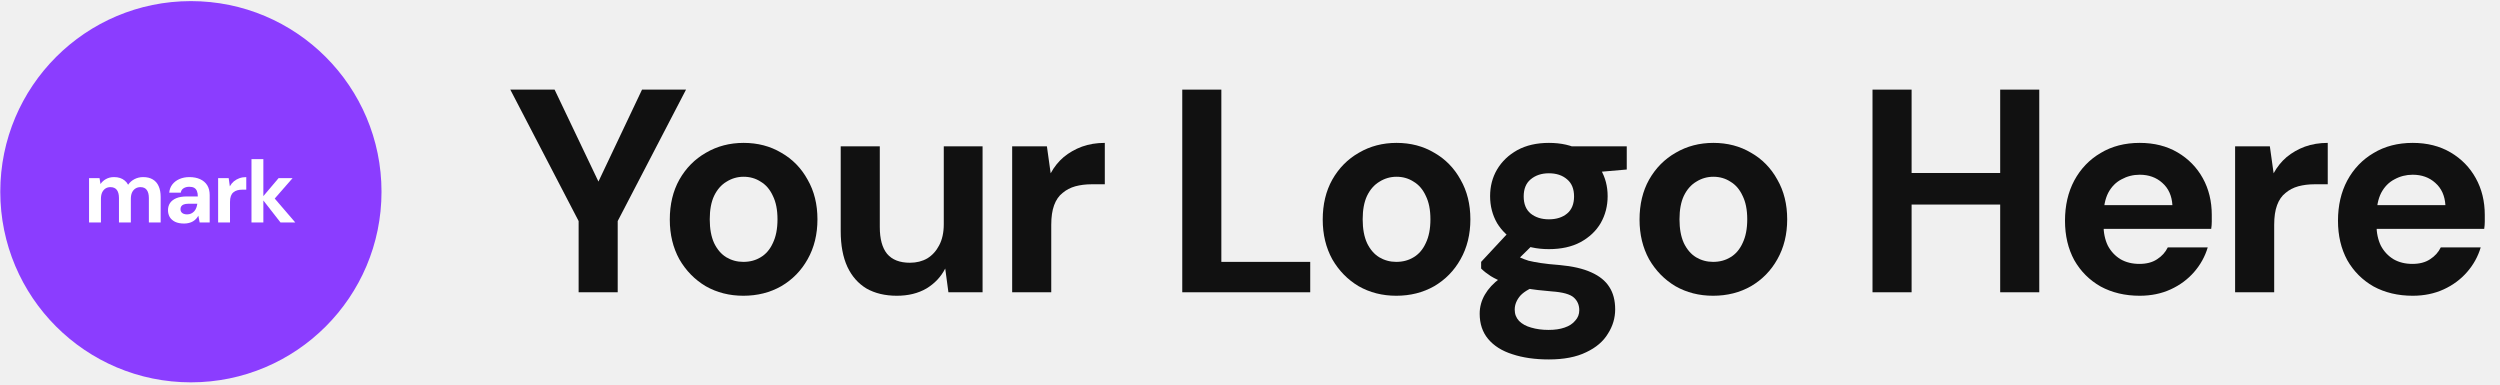
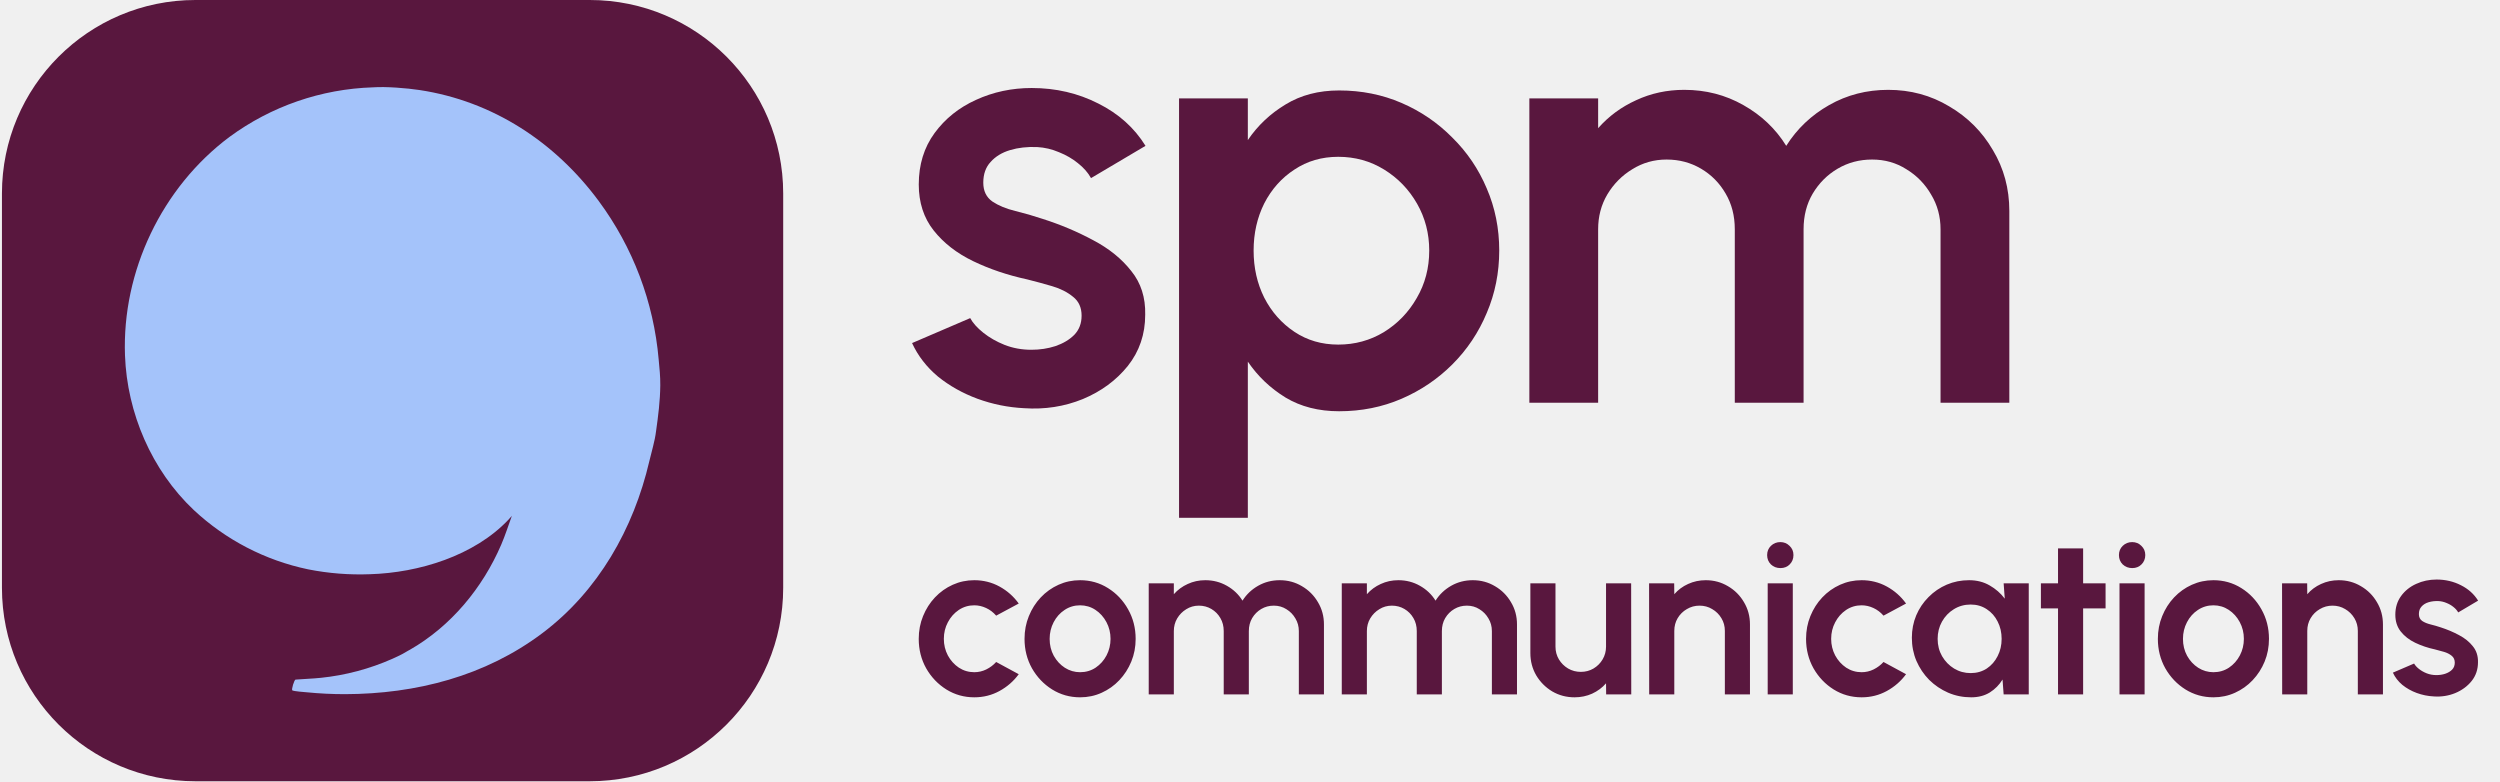
- <svg xmlns="http://www.w3.org/2000/svg" width="1138" height="175" viewBox="0 0 1138 175" fill="none">
-   <circle cx="86.897" cy="87.275" r="86.768" fill="#8B3DFF" />
-   <path d="M263.39 133.043V100.624L232.288 40.793H252.451L274.196 86.391H270.638L292.251 40.793H312.282L281.181 100.624V133.043H263.39Z" fill="#111111" />
-   <path d="M338.366 134.625C332.04 134.625 326.329 133.175 321.234 130.276C316.226 127.289 312.228 123.203 309.241 118.02C306.342 112.748 304.892 106.73 304.892 99.965C304.892 93.024 306.342 86.962 309.241 81.779C312.228 76.507 316.27 72.422 321.365 69.522C326.461 66.535 332.172 65.042 338.498 65.042C344.911 65.042 350.622 66.535 355.63 69.522C360.726 72.422 364.723 76.507 367.622 81.779C370.609 86.962 372.103 92.98 372.103 99.833C372.103 106.686 370.609 112.748 367.622 118.02C364.723 123.203 360.726 127.289 355.63 130.276C350.534 133.175 344.779 134.625 338.366 134.625ZM338.366 119.206C341.353 119.206 343.989 118.503 346.273 117.097C348.645 115.692 350.49 113.539 351.808 110.64C353.214 107.74 353.917 104.138 353.917 99.833C353.917 95.528 353.214 91.97 351.808 89.159C350.49 86.259 348.645 84.107 346.273 82.701C343.989 81.207 341.397 80.461 338.498 80.461C335.686 80.461 333.094 81.207 330.722 82.701C328.35 84.107 326.461 86.259 325.055 89.159C323.738 91.97 323.079 95.528 323.079 99.833C323.079 104.138 323.738 107.74 325.055 110.64C326.461 113.539 328.306 115.692 330.59 117.097C332.963 118.503 335.554 119.206 338.366 119.206Z" fill="#111111" />
-   <path d="M408.259 134.625C402.899 134.625 398.287 133.527 394.421 131.33C390.643 129.046 387.744 125.751 385.723 121.446C383.703 117.053 382.692 111.65 382.692 105.237V66.623H400.483V103.392C400.483 108.751 401.582 112.792 403.778 115.516C406.062 118.239 409.533 119.601 414.189 119.601C417.176 119.601 419.812 118.942 422.096 117.624C424.381 116.219 426.182 114.242 427.5 111.694C428.905 109.058 429.608 105.852 429.608 102.074V66.623H447.268V133.043H431.717L430.267 122.237C428.334 126.015 425.479 129.046 421.701 131.33C417.923 133.527 413.442 134.625 408.259 134.625Z" fill="#111111" />
-   <path d="M460.737 133.043V66.623H476.552L478.265 78.879C479.846 75.98 481.823 73.52 484.195 71.499C486.655 69.479 489.423 67.897 492.498 66.755C495.661 65.613 499.131 65.042 502.909 65.042V83.887H496.847C494.211 83.887 491.751 84.195 489.467 84.81C487.27 85.425 485.338 86.435 483.668 87.841C481.999 89.159 480.725 91.004 479.846 93.376C478.968 95.748 478.529 98.735 478.529 102.337V133.043H460.737Z" fill="#111111" />
-   <path d="M538.166 133.043V40.793H555.957V119.206H596.415V133.043H538.166Z" fill="#111111" />
-   <path d="M635.58 134.625C629.254 134.625 623.543 133.175 618.447 130.276C613.44 127.289 609.442 123.203 606.455 118.02C603.556 112.748 602.106 106.73 602.106 99.965C602.106 93.024 603.556 86.962 606.455 81.779C609.442 76.507 613.484 72.422 618.579 69.522C623.675 66.535 629.386 65.042 635.711 65.042C642.125 65.042 647.836 66.535 652.844 69.522C657.939 72.422 661.937 76.507 664.836 81.779C667.823 86.962 669.317 92.98 669.317 99.833C669.317 106.686 667.823 112.748 664.836 118.02C661.937 123.203 657.939 127.289 652.844 130.276C647.748 133.175 641.993 134.625 635.58 134.625ZM635.58 119.206C638.567 119.206 641.203 118.503 643.487 117.097C645.859 115.692 647.704 113.539 649.022 110.64C650.428 107.74 651.13 104.138 651.13 99.833C651.13 95.528 650.428 91.97 649.022 89.159C647.704 86.259 645.859 84.107 643.487 82.701C641.203 81.207 638.611 80.461 635.711 80.461C632.9 80.461 630.308 81.207 627.936 82.701C625.564 84.107 623.675 86.259 622.269 89.159C620.951 91.97 620.292 95.528 620.292 99.833C620.292 104.138 620.951 107.74 622.269 110.64C623.675 113.539 625.52 115.692 627.804 117.097C630.176 118.503 632.768 119.206 635.58 119.206Z" fill="#111111" />
-   <path d="M705.047 163.618C698.722 163.618 693.187 162.827 688.442 161.246C683.698 159.752 680.008 157.424 677.372 154.261C674.824 151.186 673.551 147.364 673.551 142.796C673.551 139.721 674.341 136.821 675.923 134.098C677.504 131.374 679.788 128.914 682.776 126.718C685.851 124.433 689.672 122.501 694.241 120.919L700.962 129.617C696.921 130.935 693.977 132.56 692.132 134.493C690.375 136.514 689.497 138.666 689.497 140.951C689.497 142.971 690.156 144.685 691.473 146.09C692.879 147.496 694.724 148.506 697.008 149.121C699.381 149.824 702.016 150.176 704.916 150.176C707.727 150.176 710.143 149.824 712.164 149.121C714.272 148.418 715.898 147.364 717.04 145.958C718.27 144.641 718.885 143.059 718.885 141.214C718.885 138.842 718.05 136.909 716.381 135.416C714.712 133.922 711.373 132.999 706.365 132.648C701.885 132.297 697.887 131.813 694.373 131.198C690.946 130.496 687.915 129.705 685.28 128.826C682.644 127.86 680.403 126.806 678.558 125.663C676.801 124.521 675.352 123.379 674.209 122.237V119.206L688.311 104.05L701.094 108.136L684.489 124.477L689.497 115.779C690.463 116.307 691.386 116.834 692.264 117.361C693.231 117.8 694.417 118.239 695.822 118.679C697.228 119.03 699.073 119.382 701.357 119.733C703.642 120.084 706.541 120.392 710.055 120.656C715.854 121.183 720.598 122.281 724.288 123.95C728.066 125.619 730.834 127.86 732.591 130.671C734.348 133.395 735.226 136.777 735.226 140.819C735.226 144.772 734.128 148.462 731.932 151.889C729.823 155.403 726.529 158.215 722.048 160.323C717.567 162.52 711.9 163.618 705.047 163.618ZM705.047 113.407C699.512 113.407 694.724 112.353 690.683 110.244C686.729 108.048 683.654 105.149 681.458 101.547C679.349 97.856 678.295 93.771 678.295 89.29C678.295 84.81 679.349 80.768 681.458 77.166C683.654 73.476 686.729 70.533 690.683 68.336C694.724 66.14 699.512 65.042 705.047 65.042C710.67 65.042 715.459 66.14 719.412 68.336C723.454 70.533 726.529 73.476 728.637 77.166C730.746 80.768 731.8 84.81 731.8 89.29C731.8 93.771 730.746 97.856 728.637 101.547C726.529 105.149 723.454 108.048 719.412 110.244C715.459 112.353 710.67 113.407 705.047 113.407ZM705.047 99.833C708.474 99.833 711.241 98.955 713.35 97.198C715.459 95.44 716.513 92.849 716.513 89.422C716.513 85.996 715.459 83.404 713.35 81.647C711.241 79.802 708.474 78.879 705.047 78.879C701.709 78.879 698.941 79.802 696.745 81.647C694.636 83.404 693.582 85.996 693.582 89.422C693.582 92.849 694.636 95.44 696.745 97.198C698.941 98.955 701.709 99.833 705.047 99.833ZM716.117 79.275L713.218 66.623H740.498V77.166L716.117 79.275Z" fill="#111111" />
-   <path d="M779.793 134.625C773.467 134.625 767.756 133.175 762.661 130.276C757.653 127.289 753.655 123.203 750.668 118.02C747.769 112.748 746.319 106.73 746.319 99.965C746.319 93.024 747.769 86.962 750.668 81.779C753.655 76.507 757.697 72.422 762.792 69.522C767.888 66.535 773.599 65.042 779.925 65.042C786.338 65.042 792.049 66.535 797.057 69.522C802.153 72.422 806.15 76.507 809.049 81.779C812.037 86.962 813.53 92.98 813.53 99.833C813.53 106.686 812.037 112.748 809.049 118.02C806.15 123.203 802.153 127.289 797.057 130.276C791.961 133.175 786.206 134.625 779.793 134.625ZM779.793 119.206C782.78 119.206 785.416 118.503 787.7 117.097C790.072 115.692 791.917 113.539 793.235 110.64C794.641 107.74 795.344 104.138 795.344 99.833C795.344 95.528 794.641 91.97 793.235 89.159C791.917 86.259 790.072 84.107 787.7 82.701C785.416 81.207 782.824 80.461 779.925 80.461C777.113 80.461 774.521 81.207 772.149 82.701C769.777 84.107 767.888 86.259 766.482 89.159C765.165 91.97 764.506 95.528 764.506 99.833C764.506 104.138 765.165 107.74 766.482 110.64C767.888 113.539 769.733 115.692 772.017 117.097C774.39 118.503 776.981 119.206 779.793 119.206Z" fill="#111111" />
-   <path d="M910.486 133.043V40.793H928.277V133.043H910.486ZM852.368 133.043V40.793H870.159V133.043H852.368ZM867.655 93.112V78.748H913.517V93.112H867.655Z" fill="#111111" />
-   <path d="M973.989 134.625C967.312 134.625 961.381 133.219 956.198 130.408C951.102 127.508 947.105 123.511 944.205 118.415C941.394 113.232 939.988 107.257 939.988 100.492C939.988 93.552 941.394 87.445 944.205 82.174C947.105 76.815 951.102 72.641 956.198 69.654C961.294 66.579 967.224 65.042 973.989 65.042C980.578 65.042 986.333 66.491 991.253 69.391C996.173 72.29 999.995 76.2 1002.72 81.12C1005.44 86.04 1006.8 91.619 1006.8 97.856C1006.8 98.735 1006.8 99.745 1006.8 100.888C1006.8 101.942 1006.72 103.04 1006.54 104.182H952.64V93.376H988.881C988.617 89.071 987.08 85.688 984.268 83.228C981.545 80.768 978.118 79.538 973.989 79.538C971.002 79.538 968.234 80.241 965.687 81.647C963.139 82.965 961.118 85.029 959.624 87.841C958.219 90.652 957.516 94.21 957.516 98.515V102.337C957.516 105.939 958.175 109.102 959.493 111.826C960.898 114.462 962.831 116.526 965.291 118.02C967.751 119.426 970.607 120.128 973.857 120.128C977.108 120.128 979.788 119.426 981.896 118.02C984.093 116.614 985.718 114.813 986.772 112.617H1004.96C1003.73 116.746 1001.66 120.48 998.765 123.818C995.866 127.157 992.307 129.793 988.09 131.726C983.873 133.658 979.173 134.625 973.989 134.625Z" fill="#111111" />
-   <path d="M1017.42 133.043V66.623H1033.24L1034.95 78.879C1036.53 75.98 1038.51 73.52 1040.88 71.499C1043.34 69.479 1046.11 67.897 1049.18 66.755C1052.34 65.613 1055.81 65.042 1059.59 65.042V83.887H1053.53C1050.89 83.887 1048.43 84.195 1046.15 84.81C1043.95 85.425 1042.02 86.435 1040.35 87.841C1038.68 89.159 1037.41 91.004 1036.53 93.376C1035.65 95.748 1035.21 98.735 1035.21 102.337V133.043H1017.42Z" fill="#111111" />
-   <path d="M1098.25 134.625C1091.58 134.625 1085.65 133.219 1080.46 130.408C1075.37 127.508 1071.37 123.511 1068.47 118.415C1065.66 113.232 1064.25 107.257 1064.25 100.492C1064.25 93.552 1065.66 87.445 1068.47 82.174C1071.37 76.815 1075.37 72.641 1080.46 69.654C1085.56 66.579 1091.49 65.042 1098.25 65.042C1104.84 65.042 1110.6 66.491 1115.52 69.391C1120.44 72.29 1124.26 76.2 1126.98 81.12C1129.71 86.04 1131.07 91.619 1131.07 97.856C1131.07 98.735 1131.07 99.745 1131.07 100.888C1131.07 101.942 1130.98 103.04 1130.81 104.182H1076.9V93.376H1113.15C1112.88 89.071 1111.34 85.688 1108.53 83.228C1105.81 80.768 1102.38 79.538 1098.25 79.538C1095.27 79.538 1092.5 80.241 1089.95 81.647C1087.4 82.965 1085.38 85.029 1083.89 87.841C1082.48 90.652 1081.78 94.21 1081.78 98.515V102.337C1081.78 105.939 1082.44 109.102 1083.76 111.826C1085.16 114.462 1087.1 116.526 1089.56 118.02C1092.02 119.426 1094.87 120.128 1098.12 120.128C1101.37 120.128 1104.05 119.426 1106.16 118.02C1108.36 116.614 1109.98 114.813 1111.04 112.617H1129.22C1127.99 116.746 1125.93 120.48 1123.03 123.818C1120.13 127.157 1116.57 129.793 1112.36 131.726C1108.14 133.658 1103.44 134.625 1098.25 134.625Z" fill="#111111" />
-   <path d="M40.54 101.275V81.095H45.305L45.745 83.778C46.386 82.817 47.227 82.056 48.268 81.496C49.335 80.908 50.55 80.615 51.911 80.615C52.926 80.615 53.833 80.748 54.634 81.015C55.435 81.282 56.142 81.669 56.756 82.176C57.397 82.683 57.917 83.324 58.318 84.098C59.065 83.004 60.039 82.15 61.24 81.536C62.442 80.922 63.75 80.615 65.164 80.615C66.926 80.615 68.394 80.975 69.569 81.696C70.743 82.39 71.624 83.404 72.211 84.739C72.825 86.073 73.132 87.715 73.132 89.664V101.275H67.767V90.144C67.767 88.543 67.447 87.315 66.806 86.46C66.192 85.606 65.231 85.179 63.923 85.179C63.069 85.179 62.308 85.393 61.641 85.82C60.974 86.247 60.453 86.861 60.079 87.662C59.732 88.462 59.559 89.423 59.559 90.544V101.275H54.154V90.144C54.154 88.543 53.833 87.315 53.193 86.46C52.552 85.606 51.564 85.179 50.23 85.179C49.402 85.179 48.655 85.393 47.987 85.82C47.347 86.247 46.84 86.861 46.466 87.662C46.119 88.462 45.945 89.423 45.945 90.544V101.275H40.54Z" fill="#fff" />
-   <path d="M83.839 101.756C82.157 101.756 80.769 101.489 79.675 100.955C78.58 100.394 77.766 99.66 77.232 98.753C76.725 97.818 76.472 96.791 76.472 95.669C76.472 94.442 76.779 93.361 77.393 92.426C78.033 91.492 78.981 90.758 80.235 90.224C81.517 89.69 83.118 89.423 85.04 89.423H90.045C90.045 88.436 89.912 87.622 89.645 86.981C89.378 86.314 88.964 85.82 88.403 85.499C87.843 85.179 87.096 85.019 86.161 85.019C85.147 85.019 84.279 85.246 83.559 85.7C82.865 86.127 82.438 86.794 82.277 87.702H77.032C77.166 86.26 77.633 85.019 78.434 83.978C79.261 82.91 80.342 82.083 81.677 81.496C83.038 80.908 84.546 80.615 86.201 80.615C88.097 80.615 89.738 80.935 91.126 81.576C92.514 82.216 93.582 83.137 94.329 84.338C95.077 85.54 95.45 87.021 95.45 88.783V101.275H90.886L90.285 98.192C89.992 98.726 89.645 99.206 89.244 99.633C88.844 100.061 88.377 100.434 87.843 100.755C87.309 101.075 86.708 101.315 86.041 101.475C85.374 101.662 84.64 101.756 83.839 101.756ZM85.12 97.591C85.814 97.591 86.428 97.471 86.962 97.231C87.523 96.964 88.003 96.617 88.403 96.19C88.804 95.736 89.111 95.229 89.324 94.669C89.565 94.081 89.725 93.454 89.805 92.787V92.747H85.681C84.853 92.747 84.173 92.853 83.639 93.067C83.132 93.254 82.758 93.534 82.518 93.908C82.277 94.281 82.157 94.709 82.157 95.189C82.157 95.723 82.277 96.163 82.518 96.51C82.758 96.857 83.105 97.124 83.559 97.311C84.013 97.498 84.533 97.591 85.12 97.591Z" fill="#fff" />
-   <path d="M99.292 101.275V81.095H104.096L104.617 84.819C105.097 83.938 105.698 83.191 106.419 82.577C107.166 81.963 108.007 81.482 108.941 81.135C109.902 80.788 110.956 80.615 112.104 80.615V86.34H110.262C109.462 86.34 108.714 86.434 108.02 86.621C107.353 86.808 106.766 87.114 106.259 87.541C105.751 87.942 105.364 88.502 105.097 89.223C104.83 89.944 104.697 90.852 104.697 91.946V101.275H99.292Z" fill="#fff" />
-   <path d="M127.687 101.275L119.078 90.224L126.806 81.095H133.172L123.202 92.506V88.222L134.413 101.275H127.687ZM114.474 101.275V72.447H119.879V101.275H114.474Z" fill="#fff" />
+ <svg xmlns="http://www.w3.org/2000/svg" width="1440" height="450" viewBox="0 0 1440 450" fill="none">
+   <g transform="translate(1.12,0)">
+     <rect width="450" height="450" rx="111.448" fill="#59173E" />
+     <g transform="scale(0.8490566)">
+       <path d="M251.706 59.252C260.458 58.632 274.574 59.753 283.386 61.092C333.012 68.631 375.265 96.364 404.885 136.412C428.093 167.778 442.157 204.959 445.519 243.831C446.084 250.066 446.684 255.076 446.619 261.441C446.508 272.067 445.233 282.012 443.757 292.471C442.904 299.471 440.769 306.05 439.179 312.884C428.541 358.623 404.565 400.96 366.669 429.497C327.833 458.743 280.89 470.773 232.76 470.921C224.019 470.924 215.284 470.493 206.586 469.631C205.221 469.504 198.191 469.03 196.992 468.341C196.252 467.914 198.25 461.123 199.208 461.042C204.875 460.566 210.522 460.445 216.262 459.845C233.075 458.121 249.51 453.749 264.958 446.892C268.217 445.415 271.146 444.101 274.202 442.219C274.824 441.788 276.022 441.211 276.735 440.803C304.632 424.828 326.069 398.871 338.709 369.504C341.466 363.097 343.489 356.626 345.93 349.942C345.189 350.821 344.425 351.681 343.642 352.523C320.428 377.085 282.729 388.557 249.725 389.548C235.628 390.095 221.515 388.981 207.678 386.233C178.614 380.165 151.774 366.232 130.086 345.955C101.572 319.026 84.894 280.168 83.472 241.095C81.396 184.02 108.53 127.141 154.334 92.905C182.634 72.085 216.589 60.35 251.706 59.252Z" fill="#A4C3FA" />
+     </g>
+   </g>
+   <path d="M589.864 235.123C580.631 234.656 571.69 232.844 563.041 229.689C554.509 226.533 546.912 222.267 540.251 216.891C533.706 211.398 528.738 204.97 525.349 197.607L558.834 183.231C560.353 186.036 562.866 188.841 566.372 191.646C569.878 194.451 573.969 196.789 578.644 198.659C583.436 200.528 588.578 201.464 594.071 201.464C598.98 201.464 603.597 200.762 607.921 199.36C612.362 197.84 615.985 195.678 618.79 192.873C621.595 189.951 622.998 186.27 622.998 181.829C622.998 177.154 621.362 173.53 618.089 170.959C614.817 168.271 610.784 166.226 605.993 164.823C601.201 163.421 596.467 162.135 591.792 160.966C580.455 158.512 570.054 155.006 560.587 150.448C551.12 145.89 543.523 139.987 537.796 132.741C532.069 125.495 529.206 116.671 529.206 106.269C529.206 94.816 532.245 84.94 538.322 76.641C544.4 68.343 552.347 61.974 562.165 57.532C572.099 52.974 582.793 50.695 594.247 50.695C608.155 50.695 620.953 53.676 632.64 59.636C644.327 65.48 653.385 73.603 659.813 84.005L628.432 102.588C626.679 99.432 624.167 96.569 620.894 93.997C617.738 91.426 614.115 89.322 610.025 87.686C605.934 85.933 601.727 84.94 597.402 84.706C591.675 84.472 586.475 85.056 581.8 86.459C577.125 87.861 573.385 90.141 570.58 93.296C567.775 96.335 566.372 100.309 566.372 105.217C566.372 110.009 568.125 113.632 571.631 116.087C575.138 118.424 579.52 120.236 584.78 121.521C590.039 122.807 595.299 124.326 600.558 126.079C610.843 129.352 620.543 133.442 629.66 138.351C638.776 143.143 646.081 149.045 651.574 156.058C657.184 162.953 659.872 171.368 659.638 181.303C659.638 192.523 656.307 202.34 649.645 210.755C642.983 219.053 634.335 225.423 623.699 229.864C613.063 234.188 601.785 235.941 589.864 235.123Z" fill="#59173E" />
+   <path d="M718.751 298.248H679.131V56.66H718.751V80.677C724.478 72.262 731.724 65.425 740.49 60.166C749.256 54.79 759.541 52.102 771.345 52.102C784.201 52.102 796.181 54.498 807.284 59.289C818.387 64.081 828.146 70.743 836.561 79.275C845.093 87.69 851.696 97.449 856.371 108.552C861.163 119.655 863.559 131.576 863.559 144.316C863.559 157.055 861.163 169.035 856.371 180.255C851.696 191.474 845.093 201.35 836.561 209.882C828.146 218.297 818.387 224.901 807.284 229.692C796.181 234.484 784.201 236.88 771.345 236.88C759.541 236.88 749.256 234.251 740.49 228.991C731.724 223.615 724.478 216.719 718.751 208.304V298.248ZM770.819 90.32C761.352 90.32 752.937 92.774 745.574 97.683C738.211 102.474 732.426 108.961 728.218 117.142C724.128 125.323 722.082 134.381 722.082 144.316C722.082 154.25 724.128 163.308 728.218 171.489C732.426 179.67 738.211 186.215 745.574 191.124C752.937 196.033 761.352 198.487 770.819 198.487C780.403 198.487 789.168 196.091 797.116 191.299C805.063 186.39 811.374 179.845 816.049 171.664C820.841 163.483 823.237 154.367 823.237 144.316C823.237 134.498 820.9 125.499 816.225 117.318C811.55 109.136 805.238 102.591 797.291 97.683C789.344 92.774 780.52 90.32 770.819 90.32Z" fill="#59173E" />
+   <path d="M880.906 231.971V56.659H920.526V73.839C926.604 66.944 933.908 61.568 942.44 57.711C950.972 53.737 960.205 51.75 970.139 51.75C982.528 51.75 993.865 54.672 1004.15 60.516C1014.55 66.359 1022.79 74.19 1028.87 84.007C1035.06 74.19 1043.3 66.359 1053.59 60.516C1063.87 54.672 1075.21 51.75 1087.6 51.75C1100.45 51.75 1112.14 54.906 1122.66 61.217C1133.3 67.411 1141.71 75.826 1147.91 86.462C1154.22 96.98 1157.37 108.668 1157.37 121.524V231.971H1117.75V132.043C1117.75 124.68 1115.94 118.018 1112.32 112.057C1108.81 105.98 1104.08 101.129 1098.12 97.506C1092.27 93.766 1085.67 91.896 1078.31 91.896C1071.06 91.896 1064.46 93.65 1058.5 97.156C1052.54 100.662 1047.74 105.454 1044.12 111.531C1040.61 117.492 1038.86 124.329 1038.86 132.043V231.971H999.241V132.043C999.241 124.329 997.488 117.492 993.982 111.531C990.476 105.454 985.742 100.662 979.782 97.156C973.821 93.65 967.218 91.896 959.971 91.896C952.725 91.896 946.122 93.766 940.161 97.506C934.201 101.129 929.409 105.98 925.786 112.057C922.279 118.018 920.526 124.68 920.526 132.043V231.971H880.906Z" fill="#59173E" />
+   <path d="M573.798 381.302L586.791 388.342C583.847 392.353 580.156 395.574 575.718 398.006C571.281 400.438 566.438 401.654 561.19 401.654C555.302 401.654 549.926 400.14 545.061 397.11C540.24 394.081 536.378 390.027 533.477 384.95C530.618 379.83 529.189 374.176 529.189 367.989C529.189 363.296 530.021 358.922 531.685 354.869C533.349 350.772 535.632 347.188 538.533 344.116C541.477 341.001 544.891 338.569 548.773 336.82C552.656 335.071 556.795 334.196 561.19 334.196C566.438 334.196 571.281 335.412 575.718 337.844C580.156 340.276 583.847 343.54 586.791 347.636L573.798 354.613C572.134 352.693 570.193 351.22 567.974 350.196C565.755 349.172 563.494 348.66 561.19 348.66C557.904 348.66 554.918 349.556 552.23 351.348C549.584 353.141 547.493 355.509 545.957 358.453C544.421 361.354 543.653 364.533 543.653 367.989C543.653 371.403 544.421 374.581 545.957 377.525C547.536 380.427 549.648 382.774 552.294 384.566C554.982 386.315 557.947 387.19 561.19 387.19C563.622 387.19 565.926 386.656 568.102 385.59C570.321 384.48 572.22 383.051 573.798 381.302ZM622.132 401.654C616.244 401.654 610.868 400.14 606.004 397.11C601.182 394.081 597.321 390.027 594.419 384.95C591.56 379.83 590.131 374.176 590.131 367.989C590.131 363.296 590.963 358.922 592.627 354.869C594.291 350.772 596.574 347.188 599.475 344.116C602.419 341.001 605.833 338.569 609.716 336.82C613.598 335.071 617.737 334.196 622.132 334.196C628.02 334.196 633.375 335.711 638.197 338.74C643.061 341.769 646.922 345.844 649.781 350.964C652.683 356.085 654.133 361.76 654.133 367.989C654.133 372.64 653.301 376.992 651.637 381.046C649.973 385.099 647.669 388.683 644.725 391.798C641.823 394.87 638.431 397.281 634.549 399.03C630.708 400.78 626.57 401.654 622.132 401.654ZM622.132 387.19C625.46 387.19 628.447 386.315 631.092 384.566C633.738 382.774 635.829 380.427 637.365 377.525C638.901 374.581 639.669 371.403 639.669 367.989C639.669 364.49 638.879 361.269 637.301 358.325C635.722 355.381 633.61 353.034 630.964 351.284C628.319 349.535 625.375 348.66 622.132 348.66C618.847 348.66 615.86 349.556 613.172 351.348C610.526 353.098 608.436 355.445 606.9 358.389C605.364 361.333 604.595 364.533 604.595 367.989C604.595 371.573 605.385 374.816 606.964 377.717C608.585 380.619 610.718 382.923 613.364 384.63C616.052 386.336 618.975 387.19 622.132 387.19ZM661.664 399.99V335.988H676.128V342.26C678.347 339.743 681.014 337.78 684.128 336.372C687.243 334.921 690.614 334.196 694.241 334.196C698.764 334.196 702.902 335.263 706.657 337.396C710.455 339.529 713.463 342.388 715.681 345.972C717.943 342.388 720.951 339.529 724.706 337.396C728.461 335.263 732.599 334.196 737.122 334.196C741.816 334.196 746.083 335.348 749.923 337.652C753.805 339.913 756.878 342.986 759.139 346.868C761.443 350.708 762.595 354.975 762.595 359.669V399.99H748.131V363.509C748.131 360.821 747.469 358.389 746.147 356.213C744.867 353.994 743.138 352.223 740.962 350.9C738.829 349.535 736.418 348.852 733.73 348.852C731.085 348.852 728.674 349.492 726.498 350.772C724.322 352.053 722.572 353.802 721.25 356.021C719.97 358.197 719.33 360.693 719.33 363.509V399.99H704.865V363.509C704.865 360.693 704.225 358.197 702.945 356.021C701.665 353.802 699.937 352.053 697.761 350.772C695.585 349.492 693.174 348.852 690.529 348.852C687.883 348.852 685.472 349.535 683.296 350.9C681.12 352.223 679.371 353.994 678.048 356.213C676.768 358.389 676.128 360.821 676.128 363.509V399.99H661.664ZM772.858 399.99V335.988H787.322V342.26C789.541 339.743 792.208 337.78 795.322 336.372C798.437 334.921 801.808 334.196 805.435 334.196C809.958 334.196 814.096 335.263 817.851 337.396C821.649 339.529 824.657 342.388 826.875 345.972C829.137 342.388 832.145 339.529 835.9 337.396C839.655 335.263 843.793 334.196 848.316 334.196C853.01 334.196 857.277 335.348 861.117 337.652C864.999 339.913 868.072 342.986 870.333 346.868C872.637 350.708 873.789 354.975 873.789 359.669V399.99H859.325V363.509C859.325 360.821 858.663 358.389 857.341 356.213C856.06 353.994 854.332 352.223 852.156 350.9C850.023 349.535 847.612 348.852 844.924 348.852C842.279 348.852 839.868 349.492 837.692 350.772C835.516 352.053 833.766 353.802 832.444 356.021C831.164 358.197 830.524 360.693 830.524 363.509V399.99H816.059V363.509C816.059 360.693 815.419 358.197 814.139 356.021C812.859 353.802 811.131 352.053 808.955 350.772C806.779 349.492 804.368 348.852 801.723 348.852C799.077 348.852 796.666 349.535 794.49 350.9C792.314 352.223 790.565 353.994 789.242 356.213C787.962 358.389 787.322 360.821 787.322 363.509V399.99H772.858ZM881.491 376.181V335.988H895.956V372.469C895.956 375.157 896.617 377.611 897.94 379.83C899.263 382.006 901.033 383.755 903.252 385.078C905.471 386.358 907.903 386.998 910.548 386.998C913.237 386.998 915.669 386.358 917.845 385.078C920.063 383.755 921.813 382.006 923.093 379.83C924.416 377.611 925.077 375.157 925.077 372.469V335.988H939.541L939.605 399.99H925.141L925.077 393.59C922.901 396.107 920.234 398.091 917.077 399.542C913.962 400.95 910.591 401.654 906.964 401.654C902.271 401.654 897.983 400.524 894.1 398.262C890.26 395.958 887.188 392.886 884.884 389.046C882.622 385.163 881.491 380.875 881.491 376.181ZM1007.98 359.669V399.99H993.518V363.381C993.518 360.693 992.857 358.261 991.534 356.085C990.212 353.866 988.441 352.117 986.222 350.836C984.046 349.514 981.614 348.852 978.926 348.852C976.28 348.852 973.848 349.514 971.63 350.836C969.411 352.117 967.64 353.866 966.317 356.085C965.037 358.261 964.397 360.693 964.397 363.381V399.99H949.933L949.869 335.988H964.333L964.397 342.26C966.573 339.743 969.219 337.78 972.334 336.372C975.491 334.921 978.883 334.196 982.51 334.196C987.204 334.196 991.47 335.348 995.311 337.652C999.193 339.913 1002.27 342.986 1004.53 346.868C1006.83 350.708 1007.98 354.975 1007.98 359.669ZM1018.19 335.988H1032.65V399.99H1018.19V335.988ZM1025.55 327.22C1023.37 327.22 1021.54 326.516 1020.04 325.108C1018.59 323.657 1017.87 321.865 1017.87 319.731C1017.87 317.598 1018.59 315.827 1020.04 314.419C1021.54 312.968 1023.35 312.243 1025.48 312.243C1027.57 312.243 1029.34 312.968 1030.79 314.419C1032.29 315.827 1033.03 317.598 1033.03 319.731C1033.03 321.865 1032.31 323.657 1030.86 325.108C1029.45 326.516 1027.68 327.22 1025.55 327.22ZM1084.9 381.302L1097.89 388.342C1094.95 392.353 1091.25 395.574 1086.82 398.006C1082.38 400.438 1077.54 401.654 1072.29 401.654C1066.4 401.654 1061.02 400.14 1056.16 397.11C1051.34 394.081 1047.48 390.027 1044.58 384.95C1041.72 379.83 1040.29 374.176 1040.29 367.989C1040.29 363.296 1041.12 358.922 1042.78 354.869C1044.45 350.772 1046.73 347.188 1049.63 344.116C1052.58 341.001 1055.99 338.569 1059.87 336.82C1063.75 335.071 1067.89 334.196 1072.29 334.196C1077.54 334.196 1082.38 335.412 1086.82 337.844C1091.25 340.276 1094.95 343.54 1097.89 347.636L1084.9 354.613C1083.23 352.693 1081.29 351.22 1079.07 350.196C1076.85 349.172 1074.59 348.66 1072.29 348.66C1069 348.66 1066.02 349.556 1063.33 351.348C1060.68 353.141 1058.59 355.509 1057.06 358.453C1055.52 361.354 1054.75 364.533 1054.75 367.989C1054.75 371.403 1055.52 374.581 1057.06 377.525C1058.63 380.427 1060.75 382.774 1063.39 384.566C1066.08 386.315 1069.05 387.19 1072.29 387.19C1074.72 387.19 1077.02 386.656 1079.2 385.59C1081.42 384.48 1083.32 383.051 1084.9 381.302ZM1154.1 335.988H1168.56V399.99H1154.1L1153.46 391.414C1151.62 394.443 1149.19 396.918 1146.16 398.838C1143.13 400.716 1139.55 401.654 1135.41 401.654C1130.67 401.654 1126.23 400.758 1122.09 398.966C1118 397.174 1114.37 394.721 1111.21 391.606C1108.1 388.448 1105.65 384.8 1103.85 380.662C1102.1 376.523 1101.23 372.085 1101.23 367.349C1101.23 362.784 1102.06 358.495 1103.73 354.485C1105.43 350.474 1107.8 346.954 1110.83 343.924C1113.86 340.852 1117.36 338.463 1121.33 336.756C1125.34 335.049 1129.62 334.196 1134.19 334.196C1138.63 334.196 1142.57 335.199 1146.03 337.204C1149.49 339.167 1152.39 341.705 1154.74 344.82L1154.1 335.988ZM1135.09 387.702C1138.59 387.702 1141.68 386.827 1144.37 385.078C1147.05 383.286 1149.15 380.896 1150.64 377.909C1152.18 374.923 1152.94 371.616 1152.94 367.989C1152.94 364.32 1152.18 360.992 1150.64 358.005C1149.15 355.018 1147.05 352.65 1144.37 350.9C1141.68 349.108 1138.59 348.212 1135.09 348.212C1131.55 348.212 1128.32 349.108 1125.42 350.9C1122.56 352.65 1120.28 355.039 1118.57 358.069C1116.91 361.056 1116.08 364.362 1116.08 367.989C1116.08 371.659 1116.93 374.987 1118.64 377.973C1120.39 380.96 1122.69 383.328 1125.55 385.078C1128.45 386.827 1131.63 387.702 1135.09 387.702ZM1212.81 350.452H1199.88V399.99H1185.42V350.452H1175.56V335.988H1185.42V315.891H1199.88V335.988H1212.81V350.452ZM1220.83 335.988H1235.29V399.99H1220.83V335.988ZM1228.19 327.22C1226.01 327.22 1224.18 326.516 1222.68 325.108C1221.23 323.657 1220.51 321.865 1220.51 319.731C1220.51 317.598 1221.23 315.827 1222.68 314.419C1224.18 312.968 1225.99 312.243 1228.12 312.243C1230.22 312.243 1231.99 312.968 1233.44 314.419C1234.93 315.827 1235.68 317.598 1235.68 319.731C1235.68 321.865 1234.95 323.657 1233.5 325.108C1232.09 326.516 1230.32 327.22 1228.19 327.22ZM1274.93 401.654C1269.04 401.654 1263.67 400.14 1258.8 397.11C1253.98 394.081 1250.12 390.027 1247.22 384.95C1244.36 379.83 1242.93 374.176 1242.93 367.989C1242.93 363.296 1243.76 358.922 1245.43 354.869C1247.09 350.772 1249.37 347.188 1252.27 344.116C1255.22 341.001 1258.63 338.569 1262.51 336.82C1266.4 335.071 1270.54 334.196 1274.93 334.196C1280.82 334.196 1286.17 335.711 1291 338.74C1295.86 341.769 1299.72 345.844 1302.58 350.964C1305.48 356.085 1306.93 361.76 1306.93 367.989C1306.93 372.64 1306.1 376.992 1304.44 381.046C1302.77 385.099 1300.47 388.683 1297.52 391.798C1294.62 394.87 1291.23 397.281 1287.35 399.03C1283.51 400.78 1279.37 401.654 1274.93 401.654ZM1274.93 387.19C1278.26 387.19 1281.25 386.315 1283.89 384.566C1286.54 382.774 1288.63 380.427 1290.16 377.525C1291.7 374.581 1292.47 371.403 1292.47 367.989C1292.47 364.49 1291.68 361.269 1290.1 358.325C1288.52 355.381 1286.41 353.034 1283.76 351.284C1281.12 349.535 1278.17 348.66 1274.93 348.66C1271.65 348.66 1268.66 349.556 1265.97 351.348C1263.32 353.098 1261.23 355.445 1259.7 358.389C1258.16 361.333 1257.39 364.533 1257.39 367.989C1257.39 371.573 1258.18 374.816 1259.76 377.717C1261.38 380.619 1263.52 382.923 1266.16 384.63C1268.85 386.336 1271.77 387.19 1274.93 387.19ZM1372.58 359.669V399.99H1358.11V363.381C1358.11 360.693 1357.45 358.261 1356.13 356.085C1354.8 353.866 1353.03 352.117 1350.82 350.836C1348.64 349.514 1346.21 348.852 1343.52 348.852C1340.87 348.852 1338.44 349.514 1336.22 350.836C1334 352.117 1332.23 353.866 1330.91 356.085C1329.63 358.261 1328.99 360.693 1328.99 363.381V399.99H1314.53L1314.46 335.988H1328.93L1328.99 342.26C1331.17 339.743 1333.81 337.78 1336.93 336.372C1340.08 334.921 1343.48 334.196 1347.1 334.196C1351.8 334.196 1356.06 335.348 1359.9 337.652C1363.79 339.913 1366.86 342.986 1369.12 346.868C1371.42 350.708 1372.58 354.975 1372.58 359.669ZM1401.85 401.142C1398.48 400.972 1395.22 400.31 1392.06 399.158C1388.94 398.006 1386.17 396.449 1383.74 394.486C1381.35 392.481 1379.54 390.134 1378.3 387.446L1390.52 382.198C1391.08 383.222 1392 384.246 1393.28 385.27C1394.56 386.294 1396.05 387.147 1397.76 387.83C1399.51 388.512 1401.38 388.854 1403.39 388.854C1405.18 388.854 1406.87 388.598 1408.44 388.086C1410.07 387.531 1411.39 386.742 1412.41 385.718C1413.44 384.651 1413.95 383.307 1413.95 381.686C1413.95 379.979 1413.35 378.656 1412.16 377.717C1410.96 376.736 1409.49 375.989 1407.74 375.477C1405.99 374.965 1404.26 374.496 1402.56 374.069C1398.42 373.173 1394.62 371.893 1391.16 370.229C1387.71 368.565 1384.93 366.41 1382.84 363.765C1380.75 361.12 1379.71 357.898 1379.71 354.101C1379.71 349.919 1380.82 346.314 1383.04 343.284C1385.25 340.255 1388.16 337.929 1391.74 336.308C1395.37 334.644 1399.27 333.812 1403.45 333.812C1408.53 333.812 1413.2 334.9 1417.47 337.076C1421.74 339.209 1425.04 342.175 1427.39 345.972L1415.93 352.757C1415.29 351.604 1414.38 350.559 1413.18 349.62C1412.03 348.682 1410.71 347.914 1409.21 347.316C1407.72 346.676 1406.18 346.314 1404.6 346.228C1402.51 346.143 1400.61 346.356 1398.91 346.868C1397.2 347.38 1395.84 348.212 1394.81 349.364C1393.79 350.474 1393.28 351.925 1393.28 353.717C1393.28 355.466 1393.92 356.789 1395.2 357.685C1396.48 358.538 1398.08 359.199 1400 359.669C1401.92 360.138 1403.84 360.693 1405.76 361.333C1409.51 362.528 1413.05 364.021 1416.38 365.813C1419.71 367.562 1422.38 369.717 1424.38 372.277C1426.43 374.795 1427.41 377.867 1427.32 381.494C1427.32 385.59 1426.11 389.174 1423.68 392.246C1421.24 395.275 1418.09 397.601 1414.2 399.222C1410.32 400.801 1406.2 401.441 1401.85 401.142Z" fill="#59173E" />
</svg>
